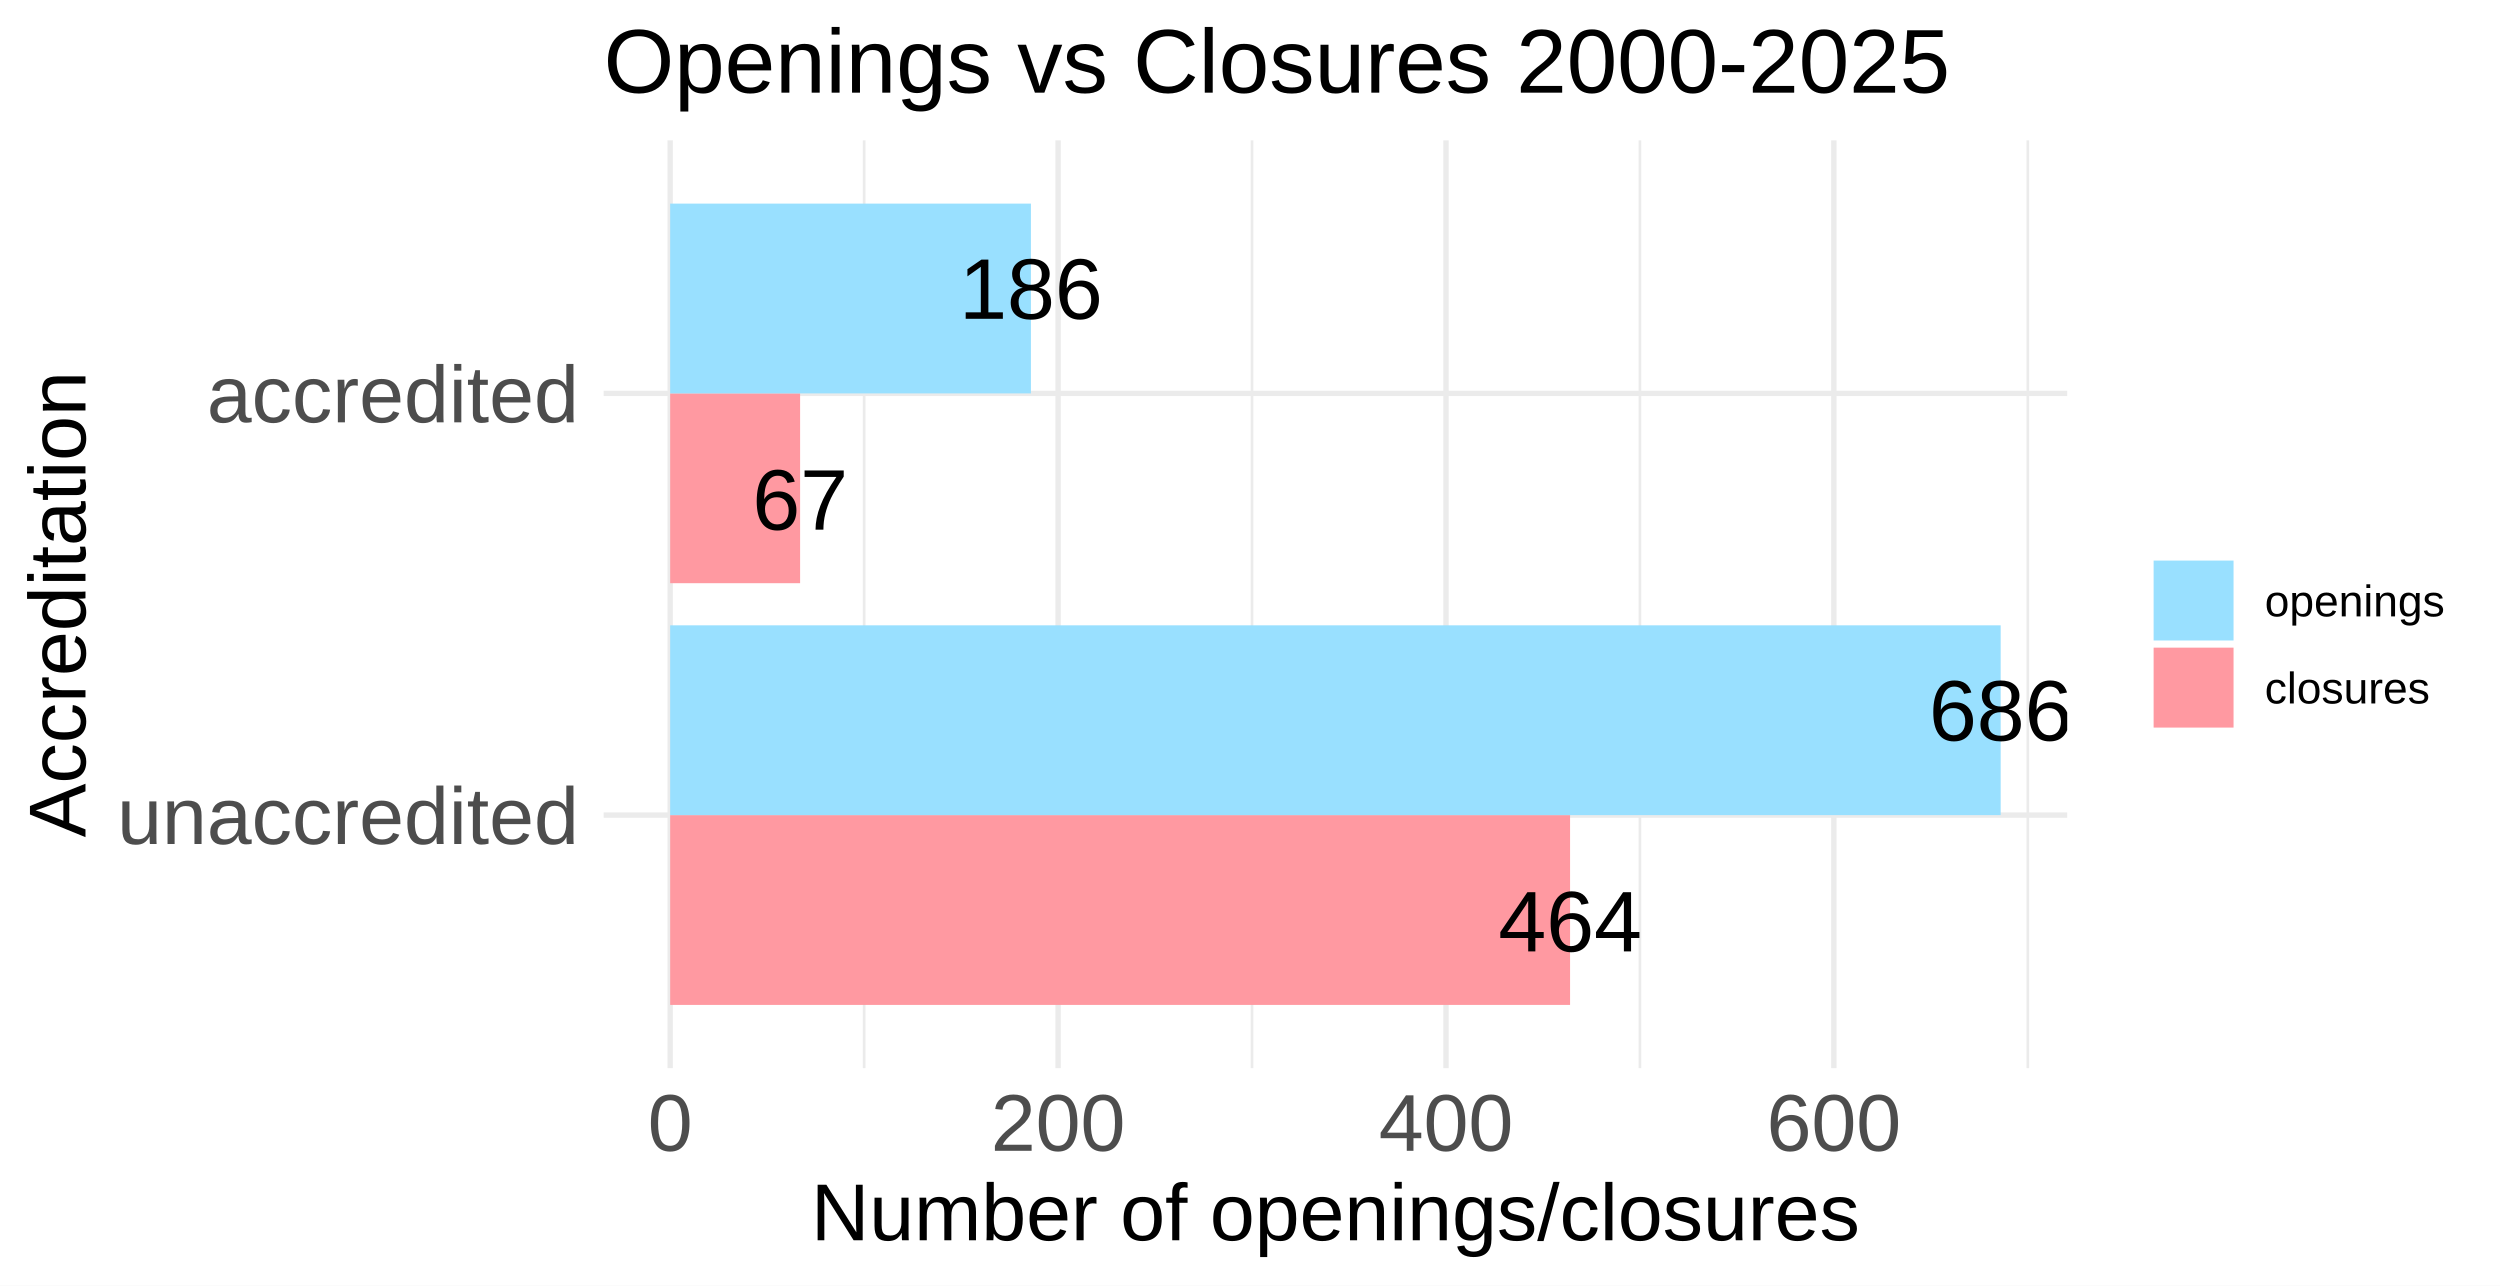
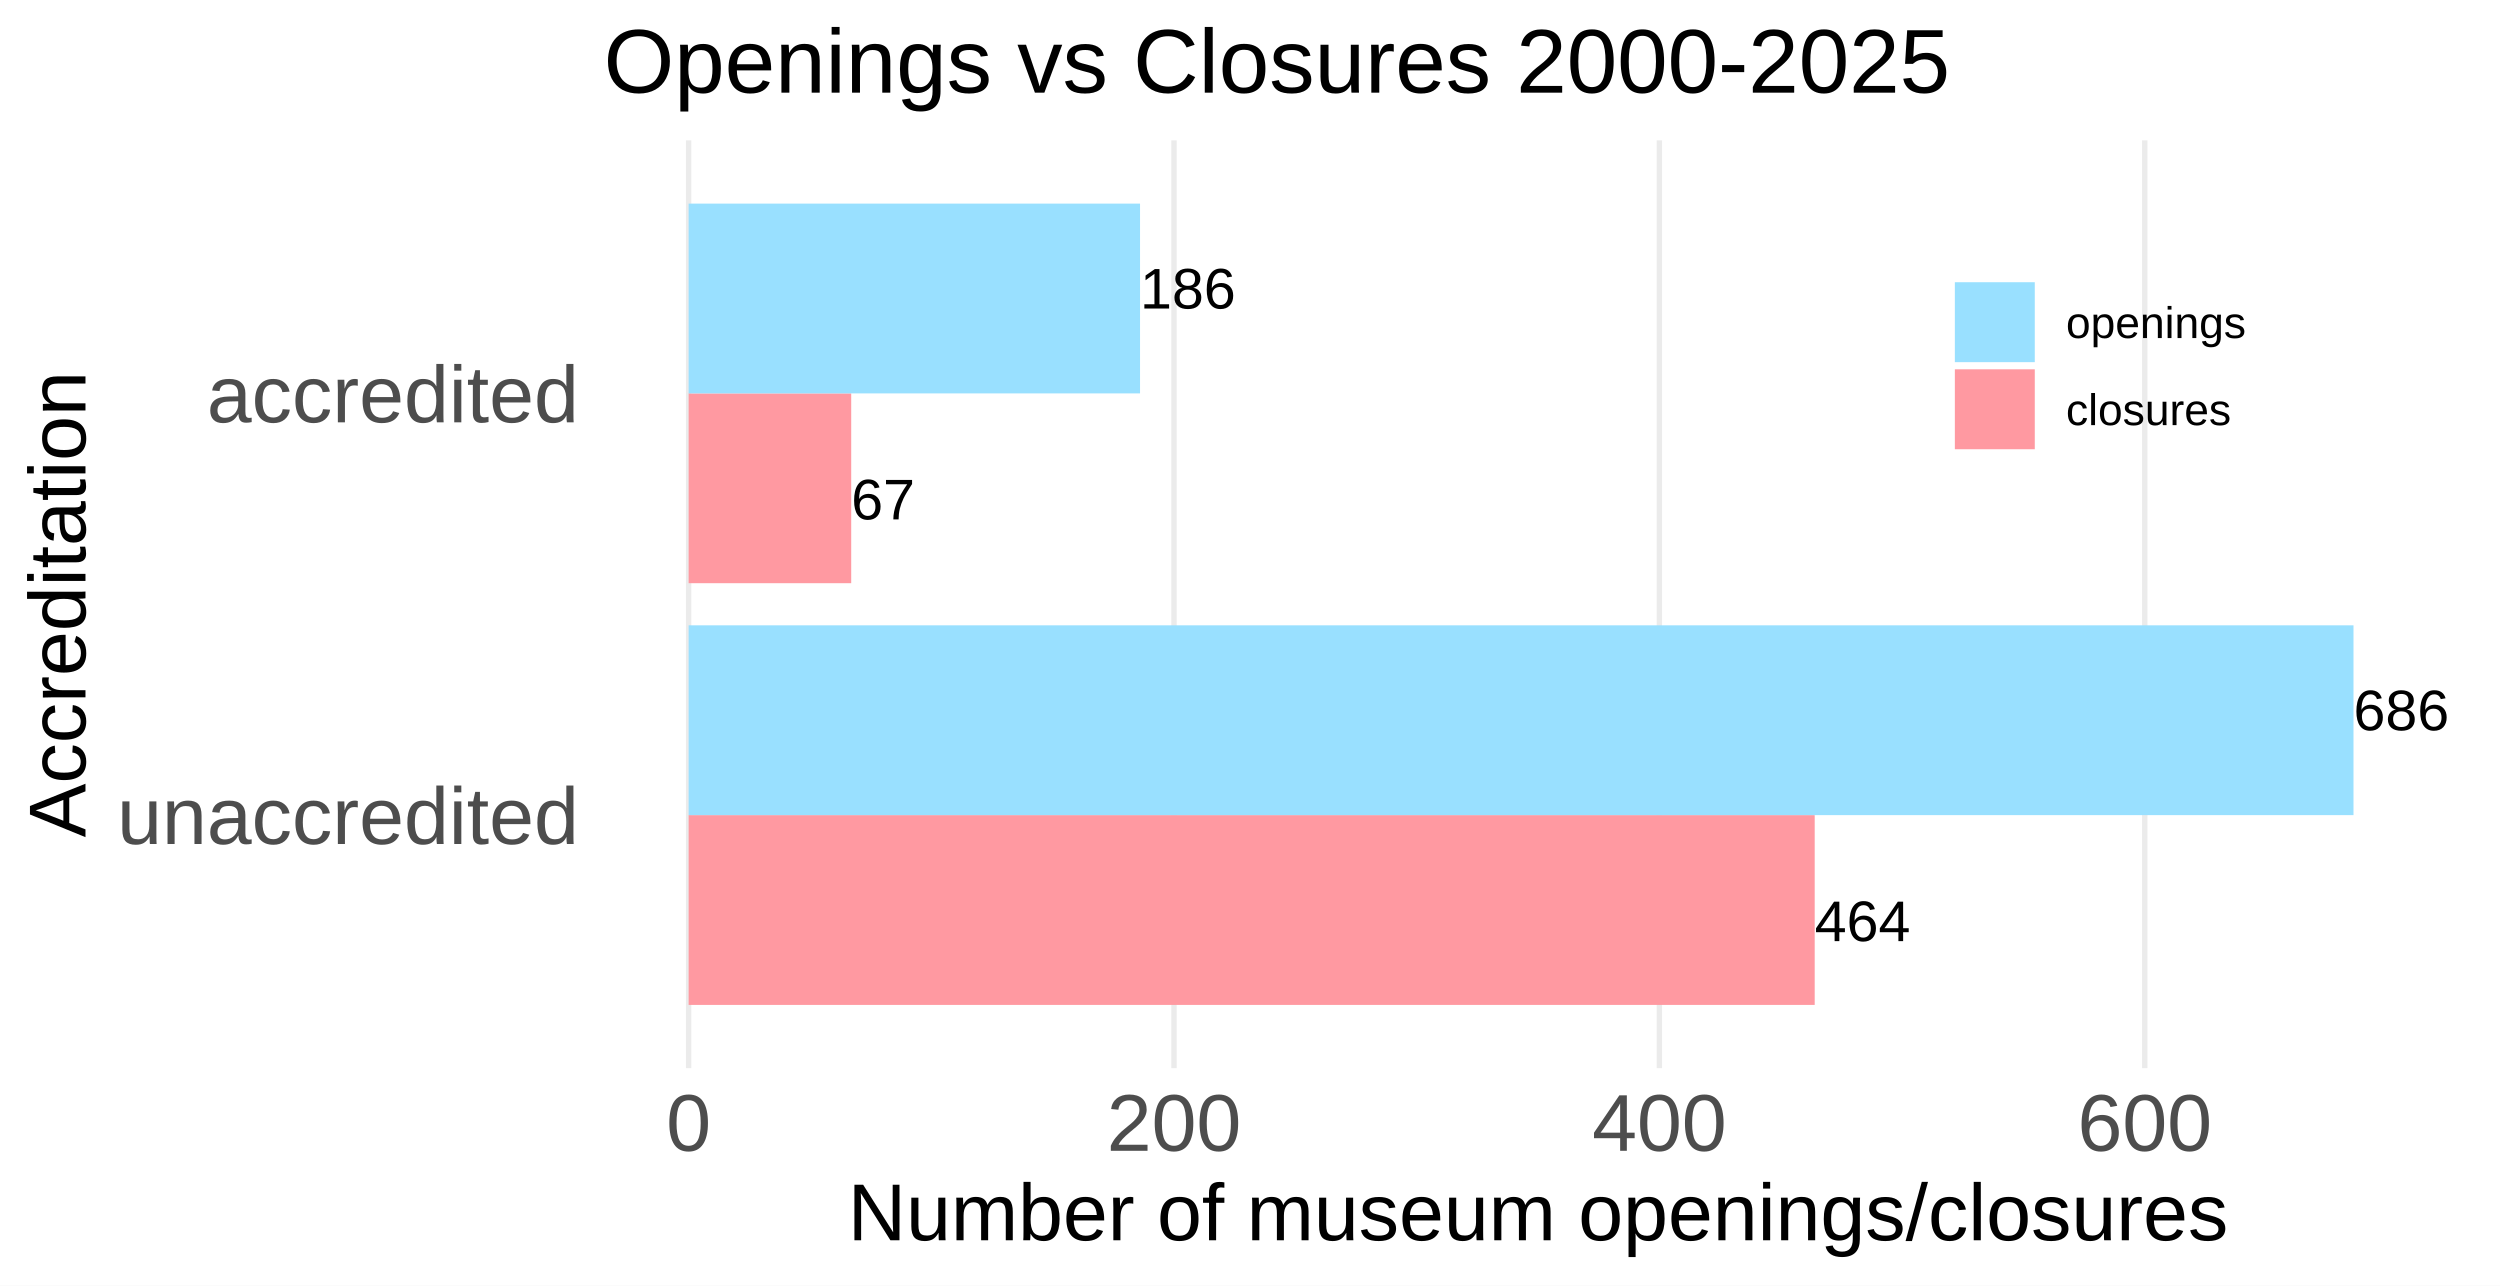
<svg xmlns="http://www.w3.org/2000/svg" class="svglite" width="496.06pt" height="255.12pt" viewBox="0 0 496.06 255.12">
  <defs>
    <style type="text/css">
    .svglite line, .svglite polyline, .svglite polygon, .svglite path, .svglite rect, .svglite circle {
      fill: none;
      stroke: #000000;
      stroke-linecap: round;
      stroke-linejoin: round;
      stroke-miterlimit: 10.00;
    }
    .svglite text {
      white-space: pre;
    }
  </style>
  </defs>
  <rect width="100%" height="100%" style="stroke: none; fill: #FFFFFF;" />
  <defs>
    <clipPath id="cpMC4wMHw0OTYuMDZ8MC4wMHwyNTUuMTI=">
      <rect x="0.00" y="0.00" width="496.06" height="255.12" />
    </clipPath>
  </defs>
  <g clip-path="url(#cpMC4wMHw0OTYuMDZ8MC4wMHwyNTUuMTI=)">
</g>
  <defs>
-     <clipPath id="cpMTE5Ljc4fDQxMC4xOHwyNy44NXwyMTEuOTQ=">
-       <rect x="119.78" y="27.85" width="290.40" height="184.09" />
+     <clipPath id="cpMTE5Ljc4fDQ5MC41OHwyNy44NXwyMTEuOTQ=">
+       <rect x="119.78" y="27.85" width="370.80" height="184.09" />
    </clipPath>
  </defs>
-   <g clip-path="url(#cpMTE5Ljc4fDQxMC4xOHwyNy44NXwyMTEuOTQ=)">
-     <polyline points="171.47,211.94 171.47,27.85 " style="stroke-width: 0.53; stroke: #EBEBEB; stroke-linecap: butt;" />
-     <polyline points="248.43,211.94 248.43,27.85 " style="stroke-width: 0.53; stroke: #EBEBEB; stroke-linecap: butt;" />
-     <polyline points="325.40,211.94 325.40,27.85 " style="stroke-width: 0.53; stroke: #EBEBEB; stroke-linecap: butt;" />
-     <polyline points="402.37,211.94 402.37,27.85 " style="stroke-width: 0.53; stroke: #EBEBEB; stroke-linecap: butt;" />
-     <polyline points="119.78,161.74 410.18,161.74 " style="stroke-width: 1.07; stroke: #EBEBEB; stroke-linecap: butt;" />
-     <polyline points="119.78,78.06 410.18,78.06 " style="stroke-width: 1.07; stroke: #EBEBEB; stroke-linecap: butt;" />
-     <polyline points="132.98,211.94 132.98,27.85 " style="stroke-width: 1.07; stroke: #EBEBEB; stroke-linecap: butt;" />
-     <polyline points="209.95,211.94 209.95,27.85 " style="stroke-width: 1.07; stroke: #EBEBEB; stroke-linecap: butt;" />
-     <polyline points="286.92,211.94 286.92,27.85 " style="stroke-width: 1.07; stroke: #EBEBEB; stroke-linecap: butt;" />
-     <polyline points="363.88,211.94 363.88,27.85 " style="stroke-width: 1.07; stroke: #EBEBEB; stroke-linecap: butt;" />
-     <rect x="132.98" y="161.74" width="178.56" height="37.66" style="stroke-width: 1.07; stroke: none; stroke-linecap: butt; stroke-linejoin: miter; fill: #FF99A1;" />
-     <rect x="132.98" y="124.08" width="264.00" height="37.66" style="stroke-width: 1.07; stroke: none; stroke-linecap: butt; stroke-linejoin: miter; fill: #99E0FF;" />
-     <rect x="132.98" y="78.06" width="25.78" height="37.66" style="stroke-width: 1.07; stroke: none; stroke-linecap: butt; stroke-linejoin: miter; fill: #FF99A1;" />
-     <rect x="132.98" y="40.40" width="71.58" height="37.66" style="stroke-width: 1.07; stroke: none; stroke-linecap: butt; stroke-linejoin: miter; fill: #99E0FF;" />
-     <text x="396.98" y="146.94" text-anchor="middle" style="font-size: 17.07px; font-family: &quot;Arial&quot;;" textLength="28.47px" lengthAdjust="spacingAndGlyphs">686</text>
-     <text x="204.56" y="63.26" text-anchor="middle" style="font-size: 17.07px; font-family: &quot;Arial&quot;;" textLength="28.47px" lengthAdjust="spacingAndGlyphs">186</text>
-     <text x="311.55" y="188.78" text-anchor="middle" style="font-size: 17.07px; font-family: &quot;Arial&quot;;" textLength="28.47px" lengthAdjust="spacingAndGlyphs">464</text>
-     <text x="158.77" y="105.10" text-anchor="middle" style="font-size: 17.07px; font-family: &quot;Arial&quot;;" textLength="18.98px" lengthAdjust="spacingAndGlyphs">67</text>
+   <g clip-path="url(#cpMTE5Ljc4fDQ5MC41OHwyNy44NXwyMTEuOTQ=)">
+     <polyline points="136.64,211.94 136.64,27.85 " style="stroke-width: 1.07; stroke: #EBEBEB; stroke-linecap: butt;" />
+     <polyline points="232.95,211.94 232.95,27.85 " style="stroke-width: 1.07; stroke: #EBEBEB; stroke-linecap: butt;" />
+     <polyline points="329.26,211.94 329.26,27.85 " style="stroke-width: 1.07; stroke: #EBEBEB; stroke-linecap: butt;" />
+     <polyline points="425.57,211.94 425.57,27.85 " style="stroke-width: 1.07; stroke: #EBEBEB; stroke-linecap: butt;" />
+     <rect x="136.64" y="161.74" width="223.44" height="37.66" style="stroke-width: 1.07; stroke: none; stroke-linecap: butt; stroke-linejoin: miter; fill: #FF99A1;" />
+     <rect x="136.64" y="124.08" width="330.35" height="37.66" style="stroke-width: 1.07; stroke: none; stroke-linecap: butt; stroke-linejoin: miter; fill: #99E0FF;" />
+     <rect x="136.64" y="78.06" width="32.26" height="37.66" style="stroke-width: 1.07; stroke: none; stroke-linecap: butt; stroke-linejoin: miter; fill: #FF99A1;" />
+     <rect x="136.64" y="40.40" width="89.57" height="37.66" style="stroke-width: 1.07; stroke: none; stroke-linecap: butt; stroke-linejoin: miter; fill: #99E0FF;" />
+     <text x="466.99" y="144.90" style="font-size: 11.38px; font-family: &quot;Arial&quot;;" textLength="18.99px" lengthAdjust="spacingAndGlyphs">686</text>
+     <text x="226.21" y="61.22" style="font-size: 11.38px; font-family: &quot;Arial&quot;;" textLength="18.99px" lengthAdjust="spacingAndGlyphs">186</text>
+     <text x="360.08" y="186.74" style="font-size: 11.38px; font-family: &quot;Arial&quot;;" textLength="18.99px" lengthAdjust="spacingAndGlyphs">464</text>
+     <text x="168.90" y="103.06" style="font-size: 11.38px; font-family: &quot;Arial&quot;;" textLength="12.66px" lengthAdjust="spacingAndGlyphs">67</text>
  </g>
  <g clip-path="url(#cpMC4wMHw0OTYuMDZ8MC4wMHwyNTUuMTI=)">
    <text x="114.85" y="167.47" text-anchor="end" style="font-size: 16.00px;fill: #4D4D4D; font-family: &quot;Arial&quot;;" textLength="91.62px" lengthAdjust="spacingAndGlyphs">unaccredited</text>
    <text x="114.85" y="83.80" text-anchor="end" style="font-size: 16.00px;fill: #4D4D4D; font-family: &quot;Arial&quot;;" textLength="73.82px" lengthAdjust="spacingAndGlyphs">accredited</text>
-     <text x="132.98" y="228.35" text-anchor="middle" style="font-size: 16.00px;fill: #4D4D4D; font-family: &quot;Arial&quot;;" textLength="8.90px" lengthAdjust="spacingAndGlyphs">0</text>
-     <text x="209.95" y="228.35" text-anchor="middle" style="font-size: 16.00px;fill: #4D4D4D; font-family: &quot;Arial&quot;;" textLength="26.70px" lengthAdjust="spacingAndGlyphs">200</text>
-     <text x="286.92" y="228.35" text-anchor="middle" style="font-size: 16.00px;fill: #4D4D4D; font-family: &quot;Arial&quot;;" textLength="26.70px" lengthAdjust="spacingAndGlyphs">400</text>
-     <text x="363.88" y="228.35" text-anchor="middle" style="font-size: 16.00px;fill: #4D4D4D; font-family: &quot;Arial&quot;;" textLength="26.70px" lengthAdjust="spacingAndGlyphs">600</text>
-     <text x="264.98" y="246.10" text-anchor="middle" style="font-size: 16.00px; font-family: &quot;Arial&quot;;" textLength="208.11px" lengthAdjust="spacingAndGlyphs">Number of openings/closures</text>
+     <text x="136.64" y="228.35" text-anchor="middle" style="font-size: 16.00px;fill: #4D4D4D; font-family: &quot;Arial&quot;;" textLength="8.90px" lengthAdjust="spacingAndGlyphs">0</text>
+     <text x="232.95" y="228.35" text-anchor="middle" style="font-size: 16.00px;fill: #4D4D4D; font-family: &quot;Arial&quot;;" textLength="26.70px" lengthAdjust="spacingAndGlyphs">200</text>
+     <text x="329.26" y="228.35" text-anchor="middle" style="font-size: 16.00px;fill: #4D4D4D; font-family: &quot;Arial&quot;;" textLength="26.70px" lengthAdjust="spacingAndGlyphs">400</text>
+     <text x="425.57" y="228.35" text-anchor="middle" style="font-size: 16.00px;fill: #4D4D4D; font-family: &quot;Arial&quot;;" textLength="26.70px" lengthAdjust="spacingAndGlyphs">600</text>
+     <text x="305.18" y="246.10" text-anchor="middle" style="font-size: 16.00px; font-family: &quot;Arial&quot;;" textLength="273.90px" lengthAdjust="spacingAndGlyphs">Number of museum openings/closures</text>
    <text transform="translate(16.96,119.90) rotate(-90)" text-anchor="middle" style="font-size: 16.00px; font-family: &quot;Arial&quot;;" textLength="92.49px" lengthAdjust="spacingAndGlyphs">Accreditation</text>
-     <rect x="427.33" y="111.23" width="15.86" height="15.86" style="stroke-width: 1.07; stroke: none; stroke-linecap: butt; stroke-linejoin: miter; fill: #99E0FF;" />
-     <rect x="427.33" y="128.51" width="15.86" height="15.86" style="stroke-width: 1.07; stroke: none; stroke-linecap: butt; stroke-linejoin: miter; fill: #FF99A1;" />
-     <text x="449.38" y="122.31" style="font-size: 8.80px; font-family: &quot;Arial&quot;;" textLength="35.73px" lengthAdjust="spacingAndGlyphs">openings</text>
-     <text x="449.38" y="139.59" style="font-size: 8.80px; font-family: &quot;Arial&quot;;" textLength="32.77px" lengthAdjust="spacingAndGlyphs">closures</text>
+     <rect x="387.89" y="56.00" width="15.86" height="15.86" style="stroke-width: 1.07; stroke: none; stroke-linecap: butt; stroke-linejoin: miter; fill: #99E0FF;" />
+     <rect x="387.89" y="73.28" width="15.86" height="15.86" style="stroke-width: 1.07; stroke: none; stroke-linecap: butt; stroke-linejoin: miter; fill: #FF99A1;" />
+     <text x="409.94" y="67.08" style="font-size: 8.80px; font-family: &quot;Arial&quot;;" textLength="35.73px" lengthAdjust="spacingAndGlyphs">openings</text>
+     <text x="409.94" y="84.36" style="font-size: 8.80px; font-family: &quot;Arial&quot;;" textLength="32.77px" lengthAdjust="spacingAndGlyphs">closures</text>
    <text x="119.78" y="18.39" style="font-size: 18.00px; font-family: &quot;Arial&quot;;" textLength="267.13px" lengthAdjust="spacingAndGlyphs">Openings vs Closures 2000-2025</text>
  </g>
</svg>
